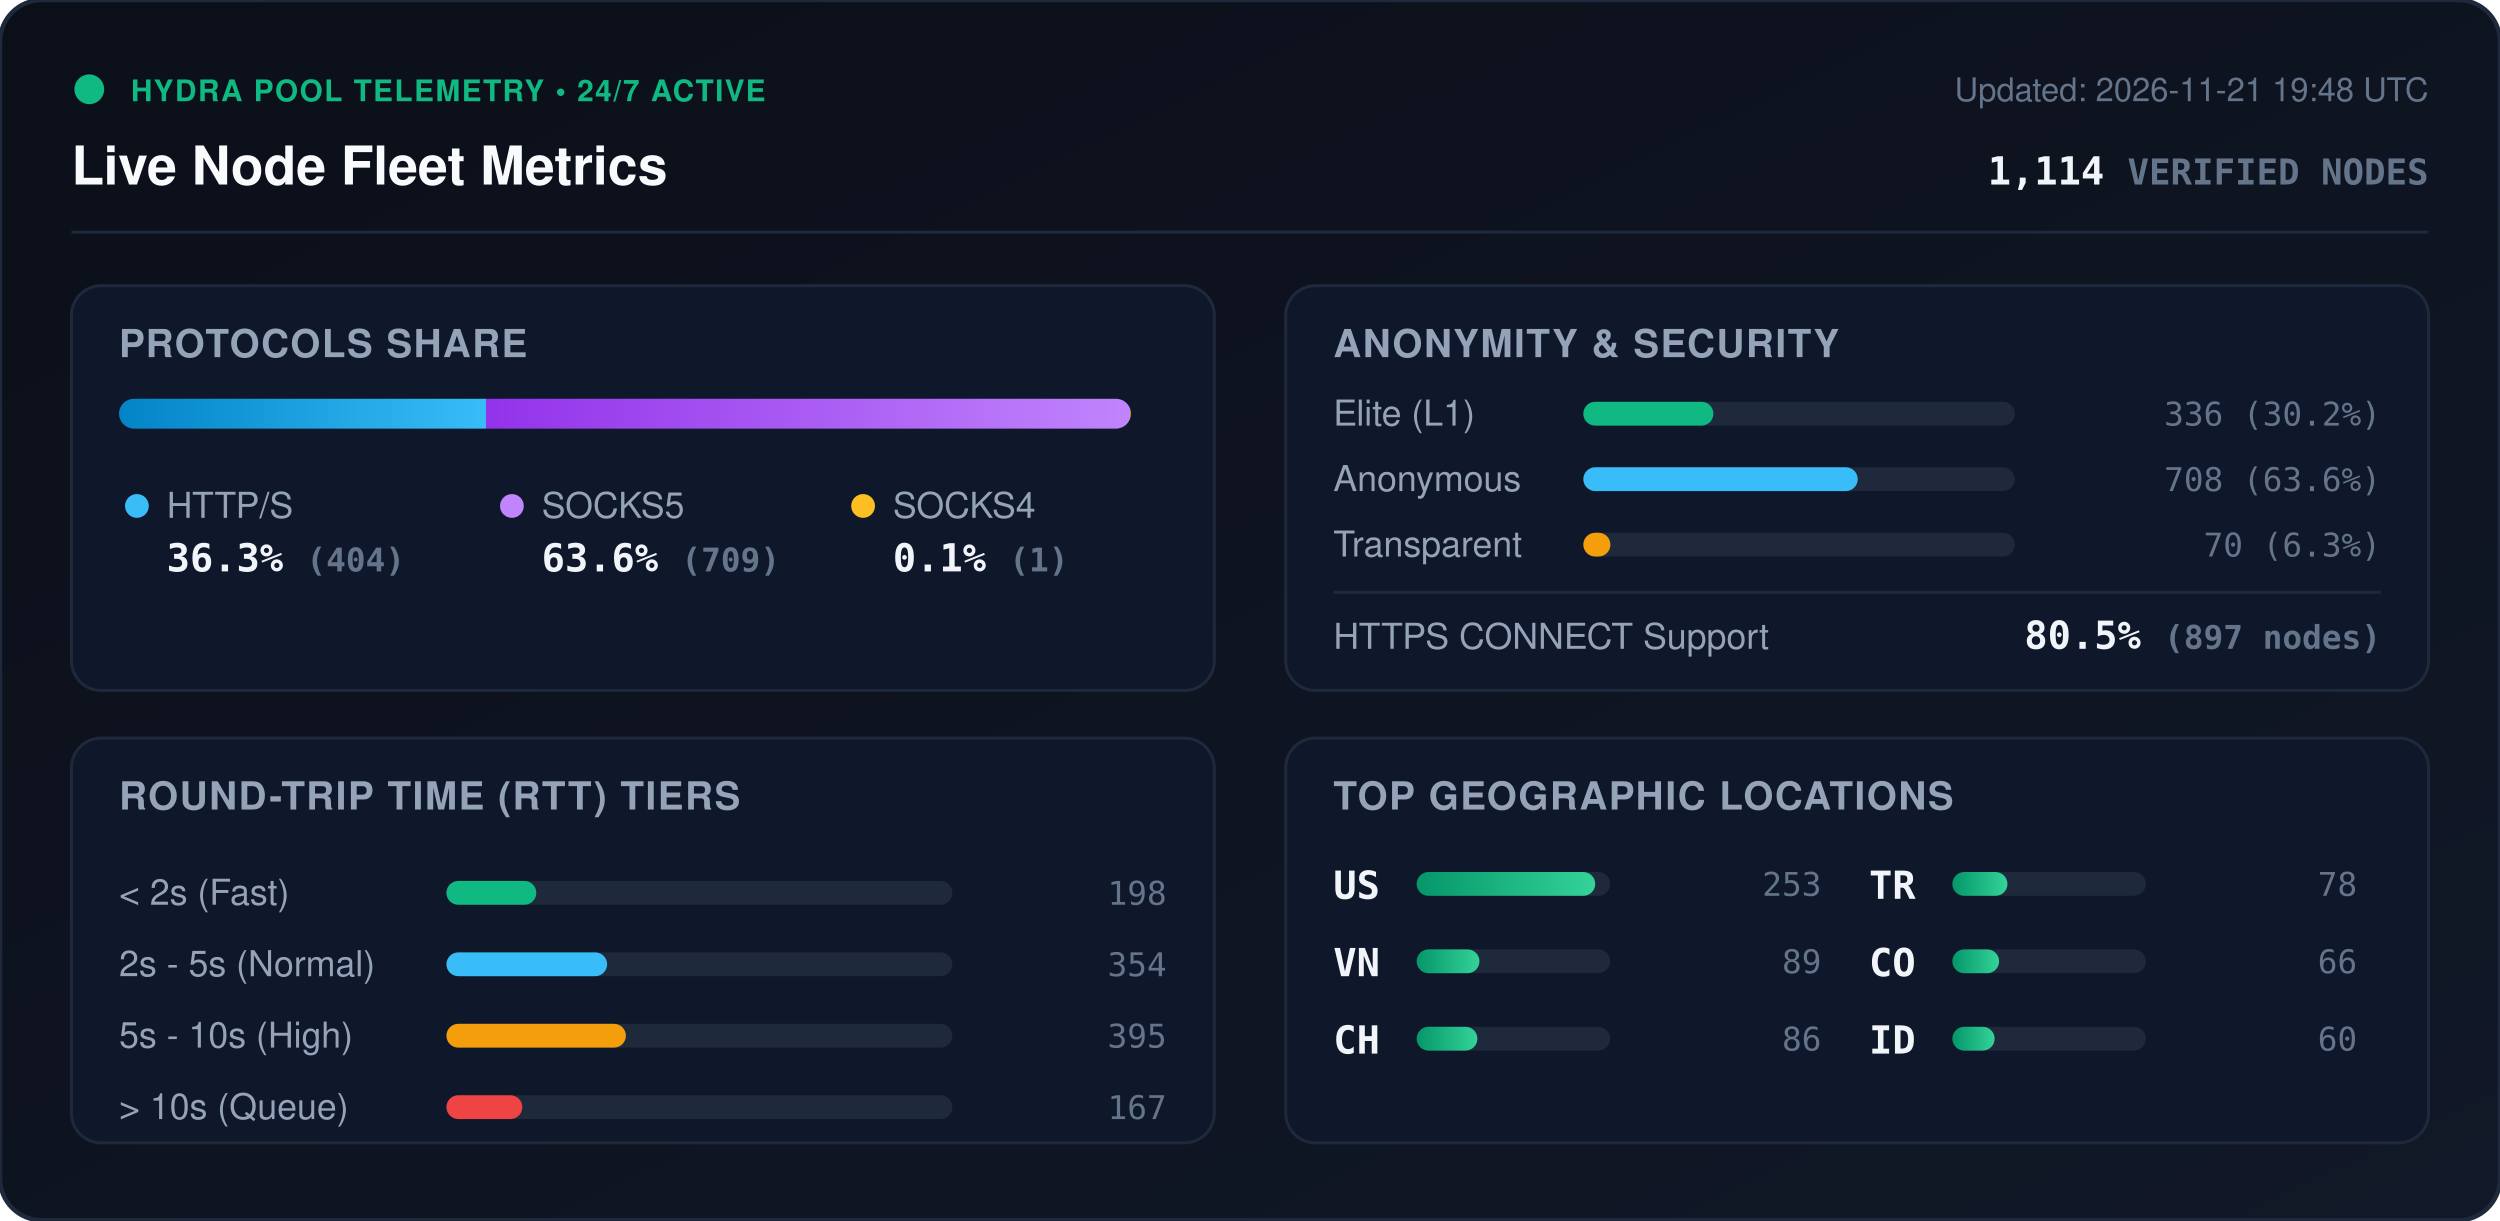
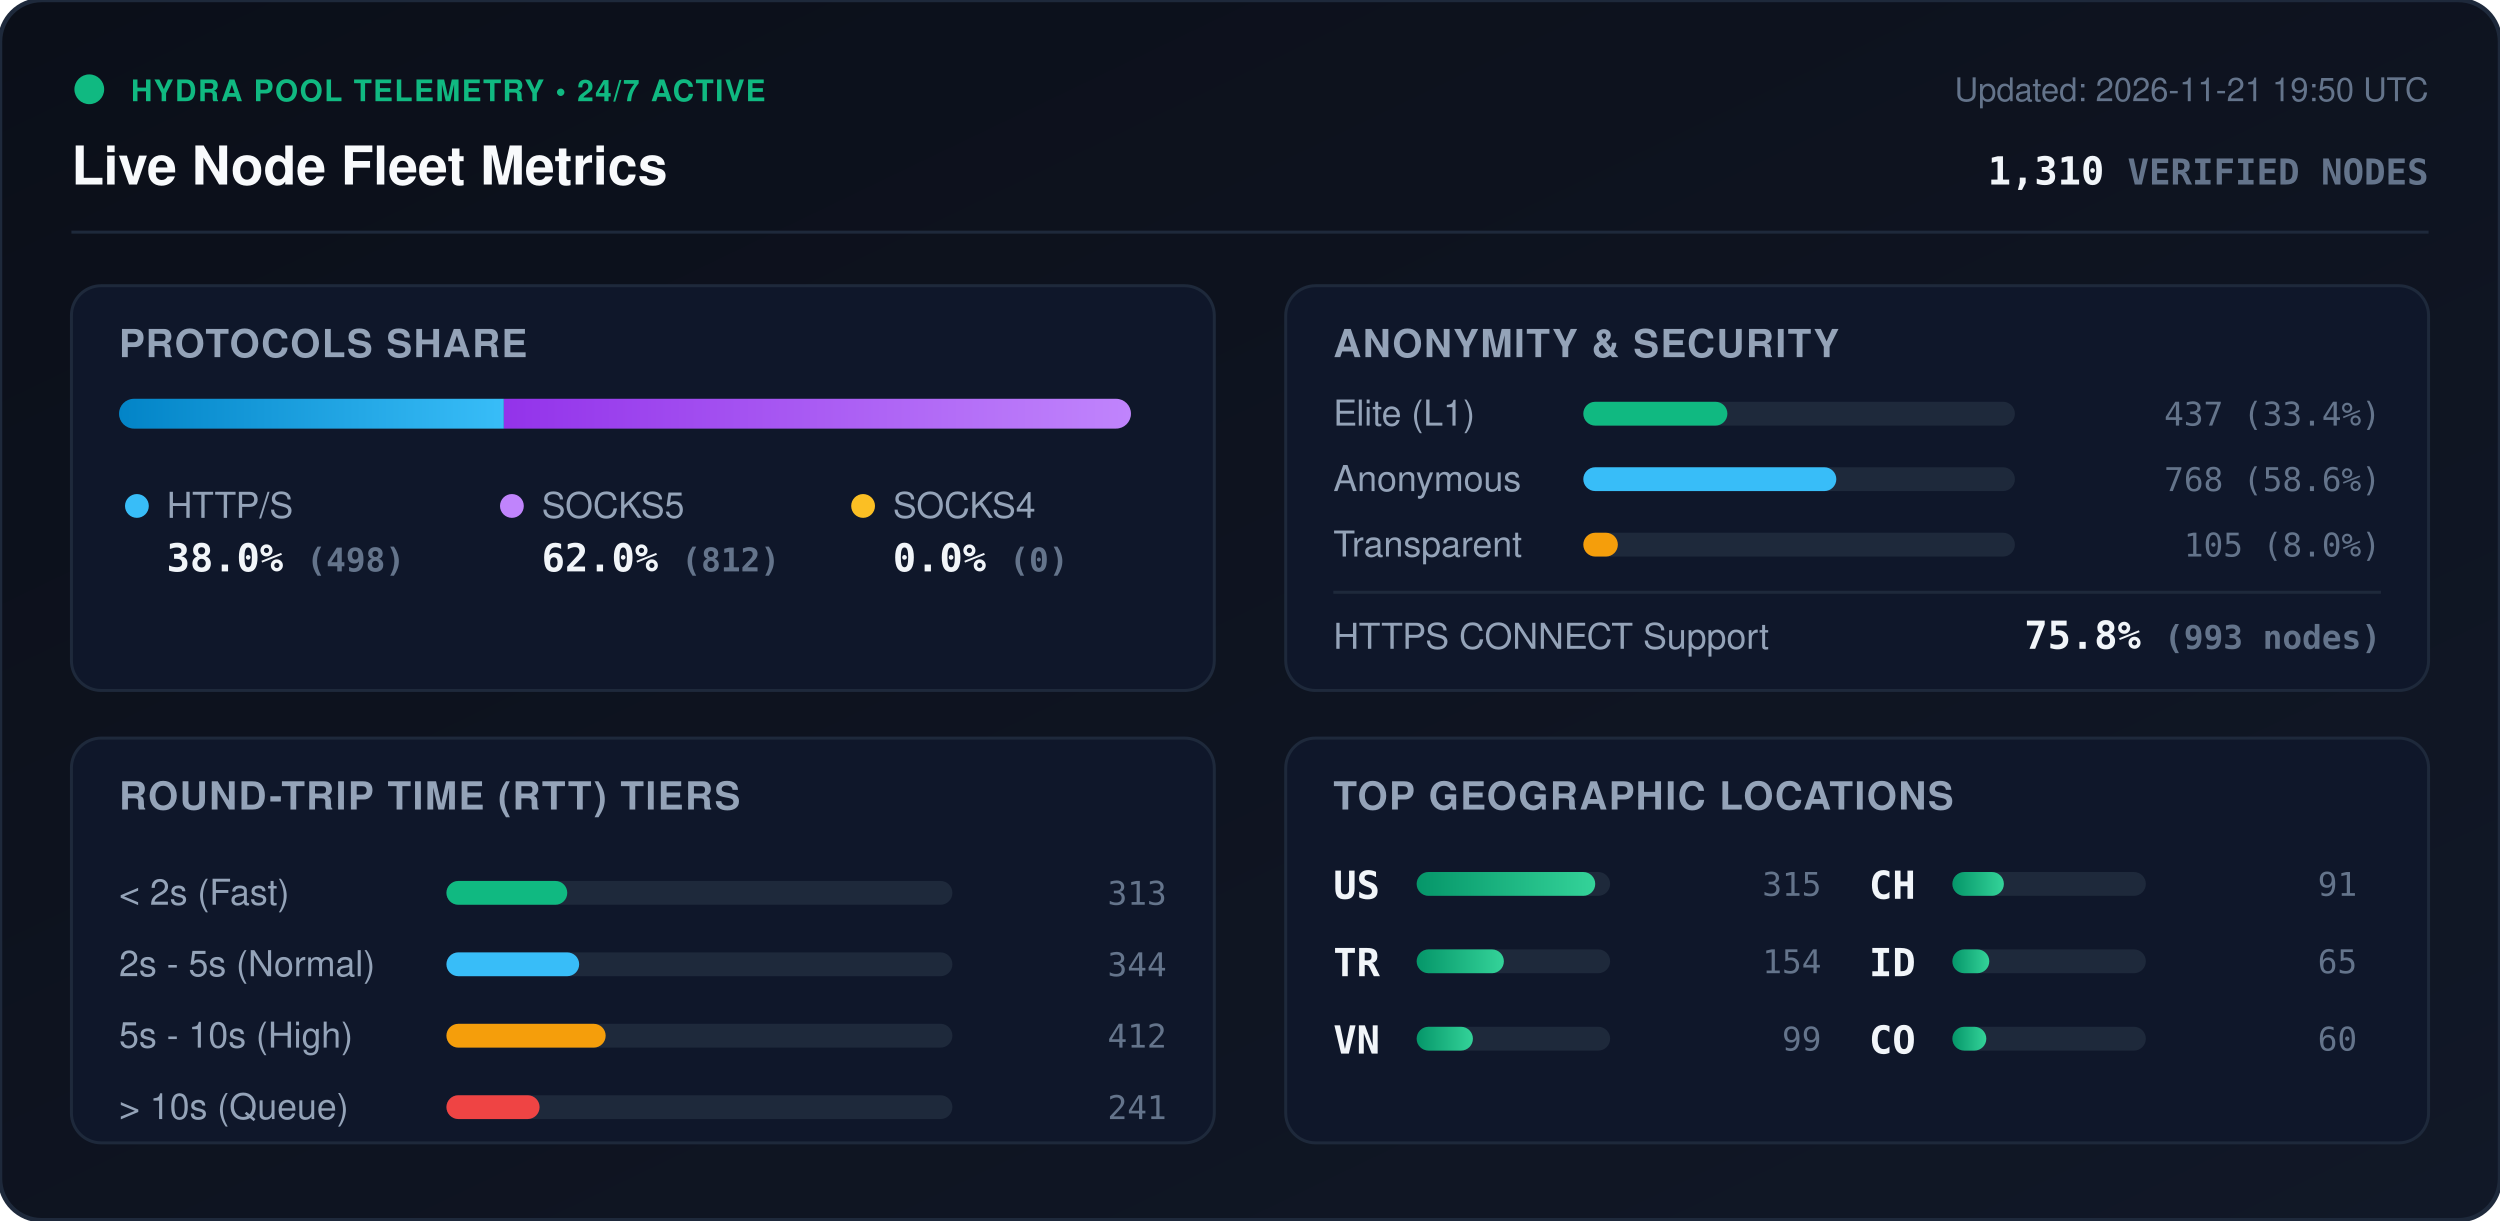
<svg xmlns="http://www.w3.org/2000/svg" viewBox="0 0 840 410" width="840" height="410" style="max-width: 100%; height: auto;">
  <defs>
    <linearGradient id="bg" x1="0%" y1="0%" x2="100%" y2="100%">
      <stop offset="0%" stop-color="#0b0f19" />
      <stop offset="100%" stop-color="#111827" />
    </linearGradient>
    <linearGradient id="bar-http" x1="0%" y1="0%" x2="100%" y2="0%">
      <stop offset="0%" stop-color="#0284c7" />
      <stop offset="100%" stop-color="#38bdf8" />
    </linearGradient>
    <linearGradient id="bar-socks5" x1="0%" y1="0%" x2="100%" y2="0%">
      <stop offset="0%" stop-color="#9333ea" />
      <stop offset="100%" stop-color="#c084fc" />
    </linearGradient>
    <linearGradient id="bar-socks4" x1="0%" y1="0%" x2="100%" y2="0%">
      <stop offset="0%" stop-color="#d97706" />
      <stop offset="100%" stop-color="#fbbf24" />
    </linearGradient>
    <linearGradient id="bar-green" x1="0%" y1="0%" x2="100%" y2="0%">
      <stop offset="0%" stop-color="#059669" />
      <stop offset="100%" stop-color="#34d399" />
    </linearGradient>
    <clipPath id="prog-track-clip">
      <rect width="340.0" height="10" rx="5" />
    </clipPath>
    <style>
      .title { font: 700 18px -apple-system, BlinkMacSystemFont, 'Segoe UI', Helvetica, Arial, sans-serif; fill: #f8fafc; }
      .sub { font: 500 11px -apple-system, BlinkMacSystemFont, 'Segoe UI', Helvetica, Arial, sans-serif; fill: #64748b; }
      .section-hdr { font: 600 13px -apple-system, BlinkMacSystemFont, 'Segoe UI', Helvetica, Arial, sans-serif; fill: #94a3b8; letter-spacing: 0.5px; }
      .metric-val { font: 700 13px -apple-system, BlinkMacSystemFont, 'Segoe UI', Helvetica, Arial, sans-serif; fill: #f1f5f9; }
      .metric-lbl { font: 500 12px -apple-system, BlinkMacSystemFont, 'Segoe UI', Helvetica, Arial, sans-serif; fill: #94a3b8; }
      .badge-txt { font: 700 10px -apple-system, BlinkMacSystemFont, 'Segoe UI', Helvetica, Arial, sans-serif; fill: #10b981; letter-spacing: 0.5px; }
      .mono { font-family: ui-monospace, SFMono-Regular, Menlo, Monaco, Consolas, monospace; }
      .pulse { animation: beacon 2s infinite ease-in-out; }
      @keyframes beacon { 0%, 100% { opacity: 1; } 50% { opacity: 0.35; } }
    </style>
  </defs>
  <rect width="840" height="410" rx="14" fill="url(#bg)" stroke="#1e293b" stroke-width="1.5" />
  <g transform="translate(24, 24)">
    <circle cx="6" cy="6" r="5" fill="#10b981" class="pulse" />
    <text x="20" y="10" class="badge-txt">HYDRA POOL TELEMETRY • 24/7 ACTIVE</text>
    <text x="0" y="38" class="title">Live Node Fleet Metrics</text>
-     <text x="792" y="10" text-anchor="end" class="sub">Updated: 2026-11-21 19:48 UTC</text>
-     <text x="792" y="38" text-anchor="end" class="metric-val mono" fill="#38bdf8">1,114 <tspan font-size="12" fill="#64748b">VERIFIED NODES</tspan>
+     <text x="792" y="10" text-anchor="end" class="sub">Updated: 2026-11-21 19:50 UTC</text>
+     <text x="792" y="38" text-anchor="end" class="metric-val mono" fill="#38bdf8">1,310 <tspan font-size="12" fill="#64748b">VERIFIED NODES</tspan>
    </text>
  </g>
  <line x1="24" y1="78" x2="816" y2="78" stroke="#1e293b" stroke-width="1" />
  <g transform="translate(24, 96)">
    <rect width="384" height="136" rx="10" fill="#0f172a" stroke="#1e293b" />
    <text x="16" y="24" class="section-hdr">PROTOCOLS SHARE</text>
    <g transform="translate(16, 38)">
      <rect width="340.0" height="10" rx="5" fill="#1e293b" />
      <g clip-path="url(#prog-track-clip)">
-         <rect x="0" width="123.3" height="10" fill="url(#bar-http)" />
-         <rect x="123.3" width="216.4" height="10" fill="url(#bar-socks5)" />
-         <rect x="339.7" width="0.3" height="10" fill="url(#bar-socks4)" />
+         <rect x="0" width="129.3" height="10" fill="url(#bar-http)" />
+         <rect x="129.3" width="210.7" height="10" fill="url(#bar-socks5)" />
+         <rect x="340.0" width="0.0" height="10" fill="url(#bar-socks4)" />
      </g>
    </g>
    <g transform="translate(16, 68)">
      <circle cx="6" cy="6" r="4" fill="#38bdf8" />
      <text x="16" y="10" class="metric-lbl">HTTP/S</text>
-       <text x="16" y="28" class="metric-val mono">36.3% <tspan font-size="11" fill="#64748b">(404)</tspan>
+       <text x="16" y="28" class="metric-val mono">38.0% <tspan font-size="11" fill="#64748b">(498)</tspan>
      </text>
      <circle cx="132" cy="6" r="4" fill="#c084fc" />
      <text x="142" y="10" class="metric-lbl">SOCKS5</text>
-       <text x="142" y="28" class="metric-val mono">63.6% <tspan font-size="11" fill="#64748b">(709)</tspan>
+       <text x="142" y="28" class="metric-val mono">62.0% <tspan font-size="11" fill="#64748b">(812)</tspan>
      </text>
      <circle cx="250" cy="6" r="4" fill="#fbbf24" />
      <text x="260" y="10" class="metric-lbl">SOCKS4</text>
-       <text x="260" y="28" class="metric-val mono">0.1% <tspan font-size="11" fill="#64748b">(1)</tspan>
+       <text x="260" y="28" class="metric-val mono">0.0% <tspan font-size="11" fill="#64748b">(0)</tspan>
      </text>
    </g>
  </g>
  <g transform="translate(432, 96)">
    <rect width="384" height="136" rx="10" fill="#0f172a" stroke="#1e293b" />
    <text x="16" y="24" class="section-hdr">ANONYMITY &amp; SECURITY</text>
    <text x="16" y="47" class="metric-lbl">Elite (L1)</text>
    <rect x="100" y="39" width="145.0" height="8" rx="4" fill="#1e293b" />
-     <rect x="100" y="39" width="43.7" height="8" rx="4" fill="#10b981" />
-     <text x="368" y="47" text-anchor="end" class="mono sub" fill="#e2e8f0">336 (30.2%)</text>
+     <rect x="100" y="39" width="48.4" height="8" rx="4" fill="#10b981" />
+     <text x="368" y="47" text-anchor="end" class="mono sub" fill="#e2e8f0">437 (33.4%)</text>
    <text x="16" y="69" class="metric-lbl">Anonymous</text>
    <rect x="100" y="61" width="145.0" height="8" rx="4" fill="#1e293b" />
-     <rect x="100" y="61" width="92.2" height="8" rx="4" fill="#38bdf8" />
-     <text x="368" y="69" text-anchor="end" class="mono sub" fill="#e2e8f0">708 (63.6%)</text>
+     <rect x="100" y="61" width="85.0" height="8" rx="4" fill="#38bdf8" />
+     <text x="368" y="69" text-anchor="end" class="mono sub" fill="#e2e8f0">768 (58.6%)</text>
    <text x="16" y="91" class="metric-lbl">Transparent</text>
    <rect x="100" y="83" width="145.0" height="8" rx="4" fill="#1e293b" />
-     <rect x="100" y="83" width="9.1" height="8" rx="4" fill="#f59e0b" />
-     <text x="368" y="91" text-anchor="end" class="mono sub" fill="#e2e8f0">70 (6.3%)</text>
+     <rect x="100" y="83" width="11.6" height="8" rx="4" fill="#f59e0b" />
+     <text x="368" y="91" text-anchor="end" class="mono sub" fill="#e2e8f0">105 (8.0%)</text>
    <line x1="16" y1="103" x2="368" y2="103" stroke="#1e293b" stroke-width="1" />
    <text x="16" y="122" class="metric-lbl">HTTPS CONNECT Support</text>
-     <text x="368" y="122" text-anchor="end" class="metric-val mono" fill="#34d399">80.5% <tspan font-size="11" fill="#64748b">(897 nodes)</tspan>
+     <text x="368" y="122" text-anchor="end" class="metric-val mono" fill="#34d399">75.8% <tspan font-size="11" fill="#64748b">(993 nodes)</tspan>
    </text>
  </g>
  <g transform="translate(24, 248)">
    <rect width="384" height="136" rx="10" fill="#0f172a" stroke="#1e293b" />
    <text x="16" y="24" class="section-hdr">ROUND-TRIP TIME (RTT) TIERS</text>
    <g transform="translate(16, 42)">
      <text x="0" y="14" class="metric-lbl">&lt; 2s (Fast)</text>
      <rect x="110" y="6" width="170" height="8" rx="4" fill="#1e293b" />
-       <rect x="110" y="6" width="30.2" height="8" rx="4" fill="#10b981" />
-       <text x="352" y="14" text-anchor="end" class="mono sub">198</text>
+       <rect x="110" y="6" width="40.6" height="8" rx="4" fill="#10b981" />
+       <text x="352" y="14" text-anchor="end" class="mono sub">313</text>
      <text x="0" y="38" class="metric-lbl">2s - 5s (Normal)</text>
      <rect x="110" y="30" width="170" height="8" rx="4" fill="#1e293b" />
-       <rect x="110" y="30" width="54.0" height="8" rx="4" fill="#38bdf8" />
-       <text x="352" y="38" text-anchor="end" class="mono sub">354</text>
+       <rect x="110" y="30" width="44.6" height="8" rx="4" fill="#38bdf8" />
+       <text x="352" y="38" text-anchor="end" class="mono sub">344</text>
      <text x="0" y="62" class="metric-lbl">5s - 10s (High)</text>
      <rect x="110" y="54" width="170" height="8" rx="4" fill="#1e293b" />
-       <rect x="110" y="54" width="60.3" height="8" rx="4" fill="#f59e0b" />
-       <text x="352" y="62" text-anchor="end" class="mono sub">395</text>
+       <rect x="110" y="54" width="53.5" height="8" rx="4" fill="#f59e0b" />
+       <text x="352" y="62" text-anchor="end" class="mono sub">412</text>
      <text x="0" y="86" class="metric-lbl">&gt; 10s (Queue)</text>
      <rect x="110" y="78" width="170" height="8" rx="4" fill="#1e293b" />
-       <rect x="110" y="78" width="25.5" height="8" rx="4" fill="#ef4444" />
-       <text x="352" y="86" text-anchor="end" class="mono sub">167</text>
+       <rect x="110" y="78" width="31.3" height="8" rx="4" fill="#ef4444" />
+       <text x="352" y="86" text-anchor="end" class="mono sub">241</text>
    </g>
  </g>
  <g transform="translate(432, 248)">
    <rect width="384" height="136" rx="10" fill="#0f172a" stroke="#1e293b" />
    <text x="16" y="24" class="section-hdr">TOP GEOGRAPHIC LOCATIONS</text>
    <g transform="translate(16, 42)">
      <g transform="translate(0, 0)">
        <text x="0" y="12" class="mono metric-val" font-size="12">US</text>
        <rect x="28" y="3" width="65" height="8" rx="4" fill="#1e293b" />
        <rect x="28" y="3" width="60.0" height="8" rx="4" fill="url(#bar-green)" />
-         <text x="164" y="11" text-anchor="end" class="mono sub">253</text>
+         <text x="164" y="11" text-anchor="end" class="mono sub">315</text>
      </g>
      <g transform="translate(0, 26)">
+         <text x="0" y="12" class="mono metric-val" font-size="12">TR</text>
+         <rect x="28" y="3" width="65" height="8" rx="4" fill="#1e293b" />
+         <rect x="28" y="3" width="29.3" height="8" rx="4" fill="url(#bar-green)" />
+         <text x="164" y="11" text-anchor="end" class="mono sub">154</text>
+       </g>
+       <g transform="translate(0, 52)">
        <text x="0" y="12" class="mono metric-val" font-size="12">VN</text>
        <rect x="28" y="3" width="65" height="8" rx="4" fill="#1e293b" />
-         <rect x="28" y="3" width="21.1" height="8" rx="4" fill="url(#bar-green)" />
-         <text x="164" y="11" text-anchor="end" class="mono sub">89</text>
+         <rect x="28" y="3" width="18.9" height="8" rx="4" fill="url(#bar-green)" />
+         <text x="164" y="11" text-anchor="end" class="mono sub">99</text>
      </g>
-       <g transform="translate(0, 52)">
+       <g transform="translate(180, 0)">
        <text x="0" y="12" class="mono metric-val" font-size="12">CH</text>
        <rect x="28" y="3" width="65" height="8" rx="4" fill="#1e293b" />
-         <rect x="28" y="3" width="20.4" height="8" rx="4" fill="url(#bar-green)" />
-         <text x="164" y="11" text-anchor="end" class="mono sub">86</text>
-       </g>
-       <g transform="translate(180, 0)">
-         <text x="0" y="12" class="mono metric-val" font-size="12">TR</text>
-         <rect x="28" y="3" width="65" height="8" rx="4" fill="#1e293b" />
-         <rect x="28" y="3" width="18.5" height="8" rx="4" fill="url(#bar-green)" />
-         <text x="164" y="11" text-anchor="end" class="mono sub">78</text>
+         <rect x="28" y="3" width="17.3" height="8" rx="4" fill="url(#bar-green)" />
+         <text x="164" y="11" text-anchor="end" class="mono sub">91</text>
      </g>
      <g transform="translate(180, 26)">
+         <text x="0" y="12" class="mono metric-val" font-size="12">ID</text>
+         <rect x="28" y="3" width="65" height="8" rx="4" fill="#1e293b" />
+         <rect x="28" y="3" width="12.4" height="8" rx="4" fill="url(#bar-green)" />
+         <text x="164" y="11" text-anchor="end" class="mono sub">65</text>
+       </g>
+       <g transform="translate(180, 52)">
        <text x="0" y="12" class="mono metric-val" font-size="12">CO</text>
        <rect x="28" y="3" width="65" height="8" rx="4" fill="#1e293b" />
-         <rect x="28" y="3" width="15.7" height="8" rx="4" fill="url(#bar-green)" />
-         <text x="164" y="11" text-anchor="end" class="mono sub">66</text>
-       </g>
-       <g transform="translate(180, 52)">
-         <text x="0" y="12" class="mono metric-val" font-size="12">ID</text>
-         <rect x="28" y="3" width="65" height="8" rx="4" fill="#1e293b" />
-         <rect x="28" y="3" width="14.2" height="8" rx="4" fill="url(#bar-green)" />
+         <rect x="28" y="3" width="11.4" height="8" rx="4" fill="url(#bar-green)" />
        <text x="164" y="11" text-anchor="end" class="mono sub">60</text>
      </g>
    </g>
  </g>
</svg>
